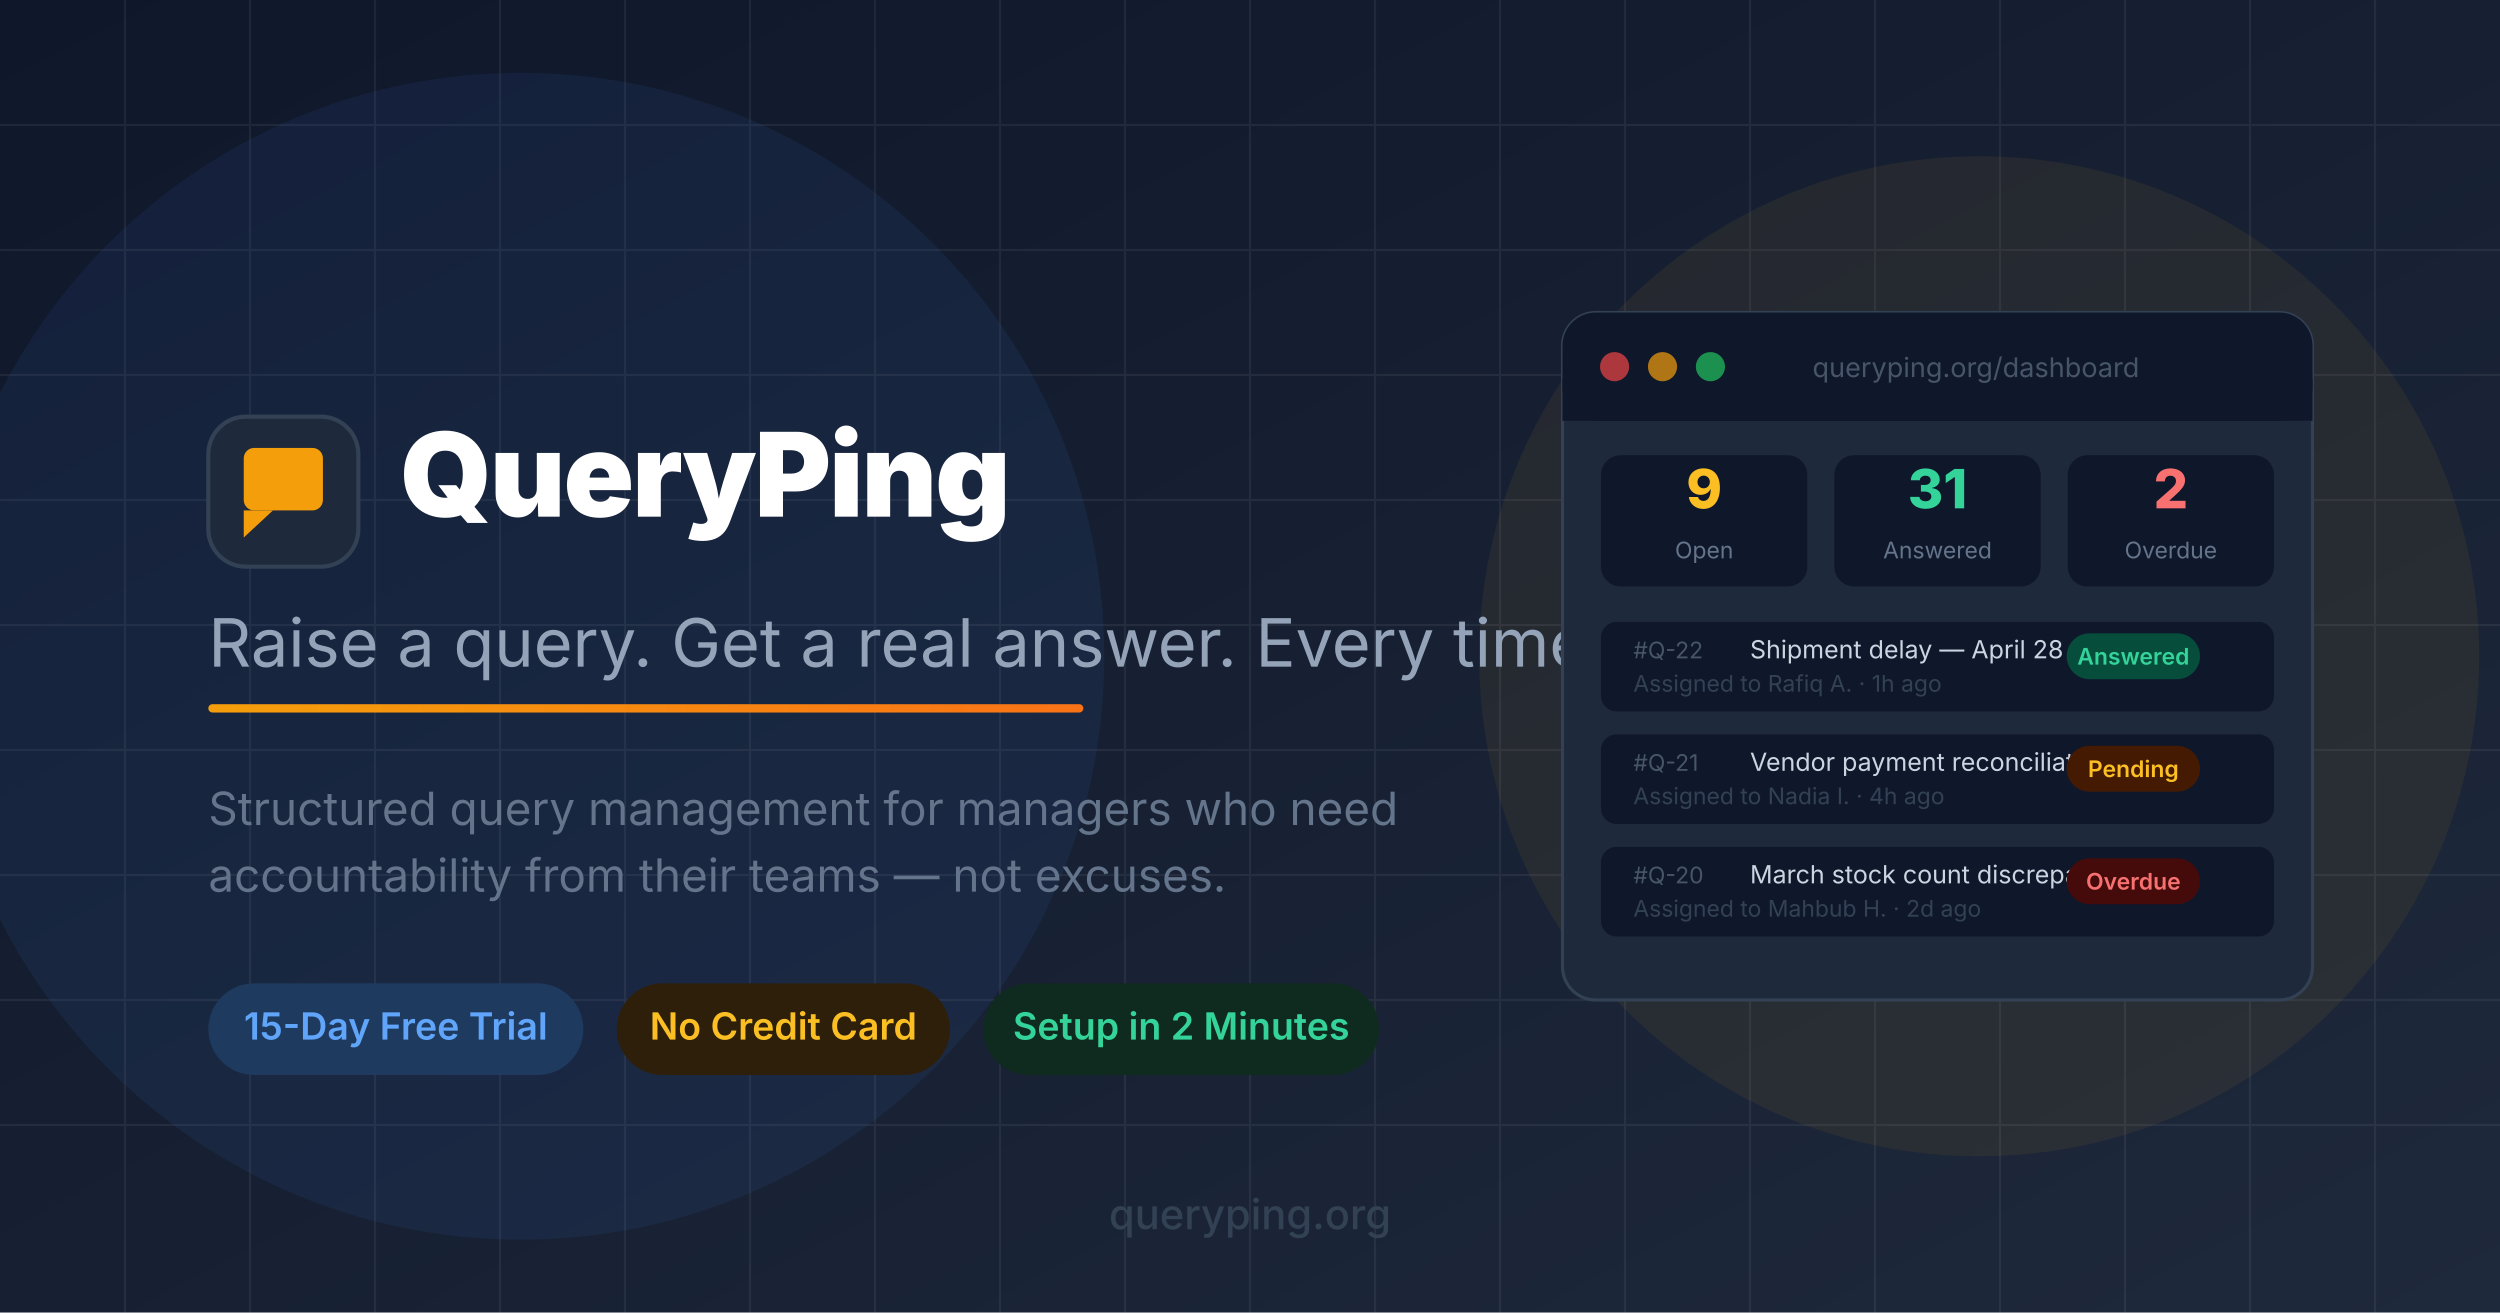
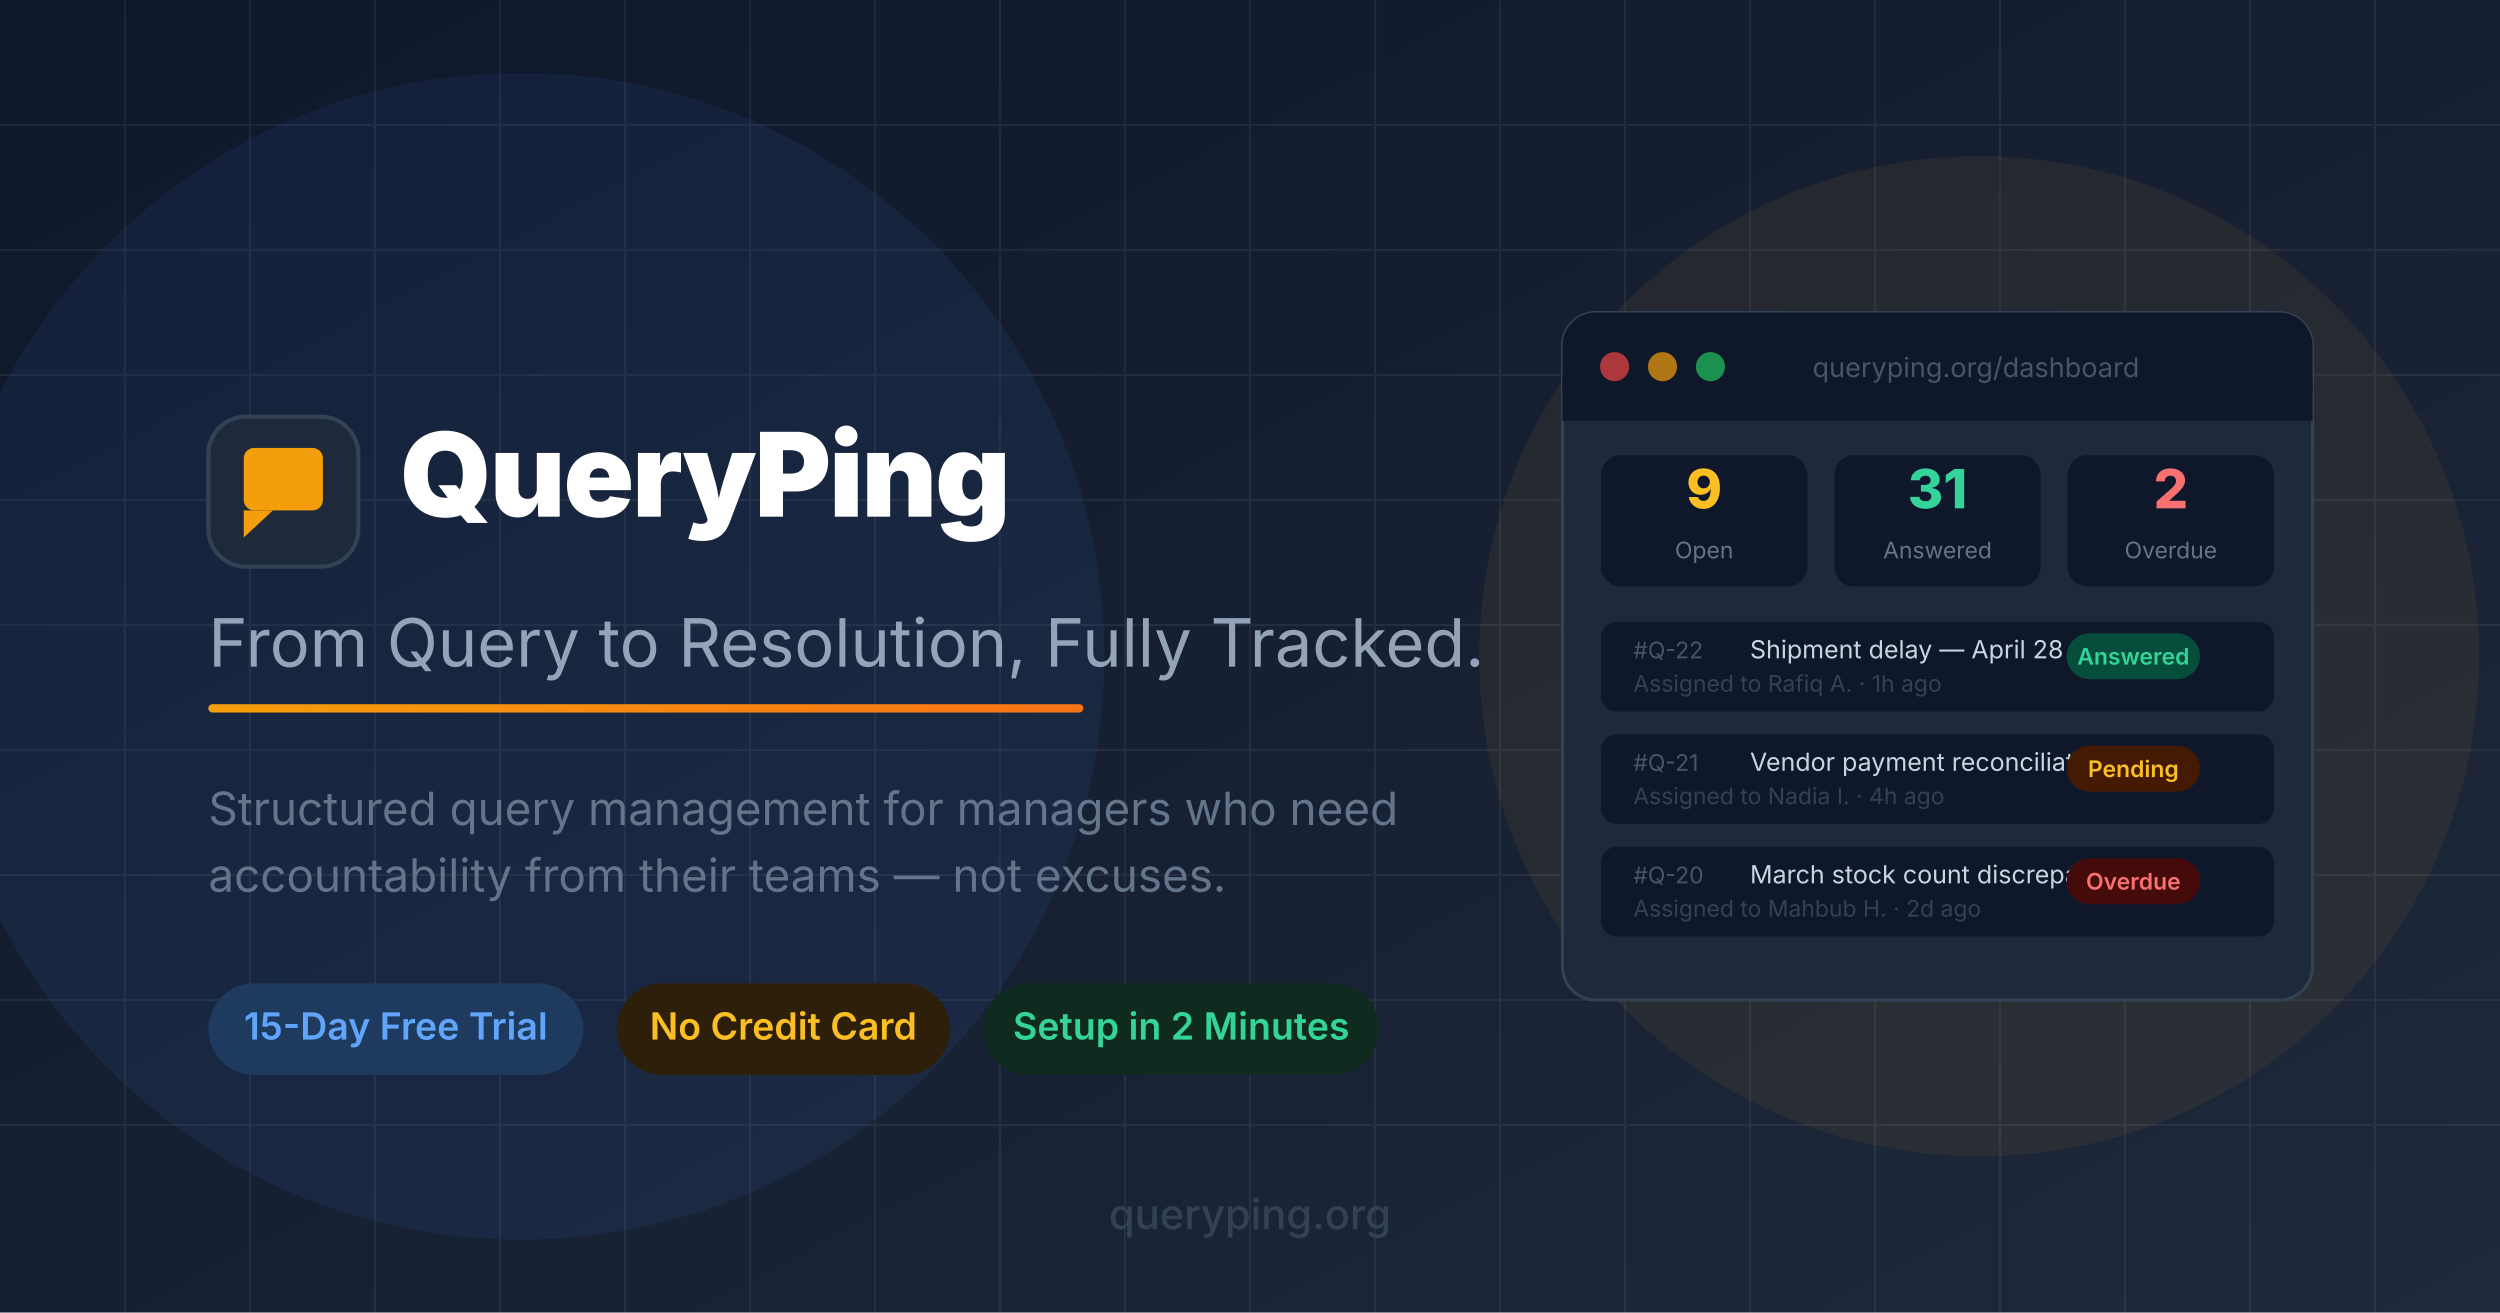
<svg xmlns="http://www.w3.org/2000/svg" width="1200" height="630" viewBox="0 0 1200 630">
  <defs>
    <linearGradient id="bg" x1="0%" y1="0%" x2="100%" y2="100%">
      <stop offset="0%" style="stop-color:#0f172a" />
      <stop offset="100%" style="stop-color:#1e293b" />
    </linearGradient>
    <linearGradient id="accent" x1="0%" y1="0%" x2="100%" y2="0%">
      <stop offset="0%" style="stop-color:#f59e0b" />
      <stop offset="100%" style="stop-color:#f97316" />
    </linearGradient>
  </defs>
  <rect width="1200" height="630" fill="url(#bg)" />
  <g opacity="0.06" stroke="#ffffff" stroke-width="1">
    <line x1="0" y1="60" x2="1200" y2="60" />
    <line x1="0" y1="120" x2="1200" y2="120" />
    <line x1="0" y1="180" x2="1200" y2="180" />
    <line x1="0" y1="240" x2="1200" y2="240" />
    <line x1="0" y1="300" x2="1200" y2="300" />
    <line x1="0" y1="360" x2="1200" y2="360" />
    <line x1="0" y1="420" x2="1200" y2="420" />
    <line x1="0" y1="480" x2="1200" y2="480" />
    <line x1="0" y1="540" x2="1200" y2="540" />
    <line x1="60" y1="0" x2="60" y2="630" />
    <line x1="120" y1="0" x2="120" y2="630" />
    <line x1="180" y1="0" x2="180" y2="630" />
    <line x1="240" y1="0" x2="240" y2="630" />
    <line x1="300" y1="0" x2="300" y2="630" />
    <line x1="360" y1="0" x2="360" y2="630" />
    <line x1="420" y1="0" x2="420" y2="630" />
    <line x1="480" y1="0" x2="480" y2="630" />
    <line x1="540" y1="0" x2="540" y2="630" />
    <line x1="600" y1="0" x2="600" y2="630" />
    <line x1="660" y1="0" x2="660" y2="630" />
    <line x1="720" y1="0" x2="720" y2="630" />
    <line x1="780" y1="0" x2="780" y2="630" />
    <line x1="840" y1="0" x2="840" y2="630" />
    <line x1="900" y1="0" x2="900" y2="630" />
    <line x1="960" y1="0" x2="960" y2="630" />
    <line x1="1020" y1="0" x2="1020" y2="630" />
    <line x1="1080" y1="0" x2="1080" y2="630" />
    <line x1="1140" y1="0" x2="1140" y2="630" />
  </g>
  <circle cx="250" cy="315" r="280" fill="#3b82f6" opacity="0.08" />
  <circle cx="950" cy="315" r="240" fill="#f59e0b" opacity="0.07" />
  <rect x="100" y="200" width="72" height="72" rx="18" fill="#1e293b" stroke="#334155" stroke-width="2" />
  <rect x="117" y="215" width="38" height="30" rx="5" fill="#f59e0b" />
  <polygon points="117,245 117,258 131,245" fill="#f59e0b" />
  <text x="192" y="248" font-family="system-ui, -apple-system, sans-serif" font-size="56" font-weight="900" fill="#ffffff" letter-spacing="-1">QueryPing</text>
-   <text x="100" y="320" font-family="system-ui, -apple-system, sans-serif" font-size="32" font-weight="400" fill="#94a3b8">Raise a query. Get a real answer. Every time.</text>
+   <text x="100" y="320" font-family="system-ui, -apple-system, sans-serif" font-size="32" font-weight="400" fill="#94a3b8">From Query to Resolution, Fully Tracked.</text>
  <rect x="100" y="338" width="420" height="4" rx="2" fill="url(#accent)" />
  <text x="100" y="396" font-family="system-ui, -apple-system, sans-serif" font-size="22" fill="#64748b">Structured query management for managers who need</text>
  <text x="100" y="428" font-family="system-ui, -apple-system, sans-serif" font-size="22" fill="#64748b">accountability from their teams — not excuses.</text>
  <rect x="100" y="472" width="180" height="44" rx="22" fill="#1e3a5f" />
  <text x="190" y="499" font-family="system-ui, -apple-system, sans-serif" font-size="18" fill="#60a5fa" text-anchor="middle" font-weight="600">15-Day Free Trial</text>
  <rect x="296" y="472" width="160" height="44" rx="22" fill="#2d1f0a" />
  <text x="376" y="499" font-family="system-ui, -apple-system, sans-serif" font-size="18" fill="#fbbf24" text-anchor="middle" font-weight="600">No Credit Card</text>
  <rect x="472" y="472" width="190" height="44" rx="22" fill="#0f2a1e" />
  <text x="567" y="499" font-family="system-ui, -apple-system, sans-serif" font-size="18" fill="#34d399" text-anchor="middle" font-weight="600">Setup in 2 Minutes</text>
  <rect x="750" y="150" width="360" height="330" rx="16" fill="#1e293b" stroke="#334155" stroke-width="1.5" />
  <rect x="750" y="150" width="360" height="52" rx="16" fill="#0f172a" />
  <rect x="750" y="182" width="360" height="20" fill="#0f172a" />
  <circle cx="775" cy="176" r="7" fill="#ef4444" opacity="0.7" />
  <circle cx="798" cy="176" r="7" fill="#f59e0b" opacity="0.7" />
  <circle cx="821" cy="176" r="7" fill="#22c55e" opacity="0.7" />
  <text x="870" y="181" font-family="system-ui, -apple-system, sans-serif" font-size="13" fill="#475569">queryping.org/dashboard</text>
  <rect x="768" y="218" width="100" height="64" rx="10" fill="#0f172a" stroke="#1e293b" stroke-width="1" />
  <text x="818" y="244" font-family="system-ui, -apple-system, sans-serif" font-size="26" font-weight="800" fill="#fbbf24" text-anchor="middle">9</text>
  <text x="818" y="268" font-family="system-ui, -apple-system, sans-serif" font-size="11" fill="#64748b" text-anchor="middle">Open</text>
  <rect x="880" y="218" width="100" height="64" rx="10" fill="#0f172a" stroke="#1e293b" stroke-width="1" />
  <text x="930" y="244" font-family="system-ui, -apple-system, sans-serif" font-size="26" font-weight="800" fill="#34d399" text-anchor="middle">31</text>
  <text x="930" y="268" font-family="system-ui, -apple-system, sans-serif" font-size="11" fill="#64748b" text-anchor="middle">Answered</text>
  <rect x="992" y="218" width="100" height="64" rx="10" fill="#0f172a" stroke="#1e293b" stroke-width="1" />
  <text x="1042" y="244" font-family="system-ui, -apple-system, sans-serif" font-size="26" font-weight="800" fill="#f87171" text-anchor="middle">2</text>
  <text x="1042" y="268" font-family="system-ui, -apple-system, sans-serif" font-size="11" fill="#64748b" text-anchor="middle">Overdue</text>
  <rect x="768" y="298" width="324" height="44" rx="8" fill="#0f172a" stroke="#1e293b" stroke-width="1" />
  <text x="784" y="316" font-family="system-ui, -apple-system, sans-serif" font-size="11" fill="#475569">#Q-22</text>
  <text x="840" y="316" font-family="system-ui, -apple-system, sans-serif" font-size="12" fill="#cbd5e1">Shipment delay — April 28</text>
  <rect x="992" y="304" width="64" height="22" rx="11" fill="#064e3b" />
  <text x="1024" y="319" font-family="system-ui, -apple-system, sans-serif" font-size="11" fill="#34d399" text-anchor="middle" font-weight="600">Answered</text>
  <text x="784" y="332" font-family="system-ui, -apple-system, sans-serif" font-size="11" fill="#334155">Assigned to Rafiq A. · 1h ago</text>
  <rect x="768" y="352" width="324" height="44" rx="8" fill="#0f172a" stroke="#1e293b" stroke-width="1" />
  <text x="784" y="370" font-family="system-ui, -apple-system, sans-serif" font-size="11" fill="#475569">#Q-21</text>
  <text x="840" y="370" font-family="system-ui, -apple-system, sans-serif" font-size="12" fill="#cbd5e1">Vendor payment reconciliation</text>
  <rect x="992" y="358" width="64" height="22" rx="11" fill="#451a03" />
  <text x="1024" y="373" font-family="system-ui, -apple-system, sans-serif" font-size="11" fill="#fbbf24" text-anchor="middle" font-weight="600">Pending</text>
  <text x="784" y="386" font-family="system-ui, -apple-system, sans-serif" font-size="11" fill="#334155">Assigned to Nadia I. · 4h ago</text>
  <rect x="768" y="406" width="324" height="44" rx="8" fill="#0f172a" stroke="#1e293b" stroke-width="1" />
  <text x="784" y="424" font-family="system-ui, -apple-system, sans-serif" font-size="11" fill="#475569">#Q-20</text>
  <text x="840" y="424" font-family="system-ui, -apple-system, sans-serif" font-size="12" fill="#cbd5e1">March stock count discrepancy</text>
  <rect x="992" y="412" width="64" height="22" rx="11" fill="#450a0a" />
  <text x="1024" y="427" font-family="system-ui, -apple-system, sans-serif" font-size="11" fill="#f87171" text-anchor="middle" font-weight="600">Overdue</text>
  <text x="784" y="440" font-family="system-ui, -apple-system, sans-serif" font-size="11" fill="#334155">Assigned to Mahbub H. · 2d ago</text>
  <text x="600" y="590" font-family="system-ui, -apple-system, sans-serif" font-size="20" fill="#334155" text-anchor="middle" font-weight="500">queryping.org</text>
</svg>
